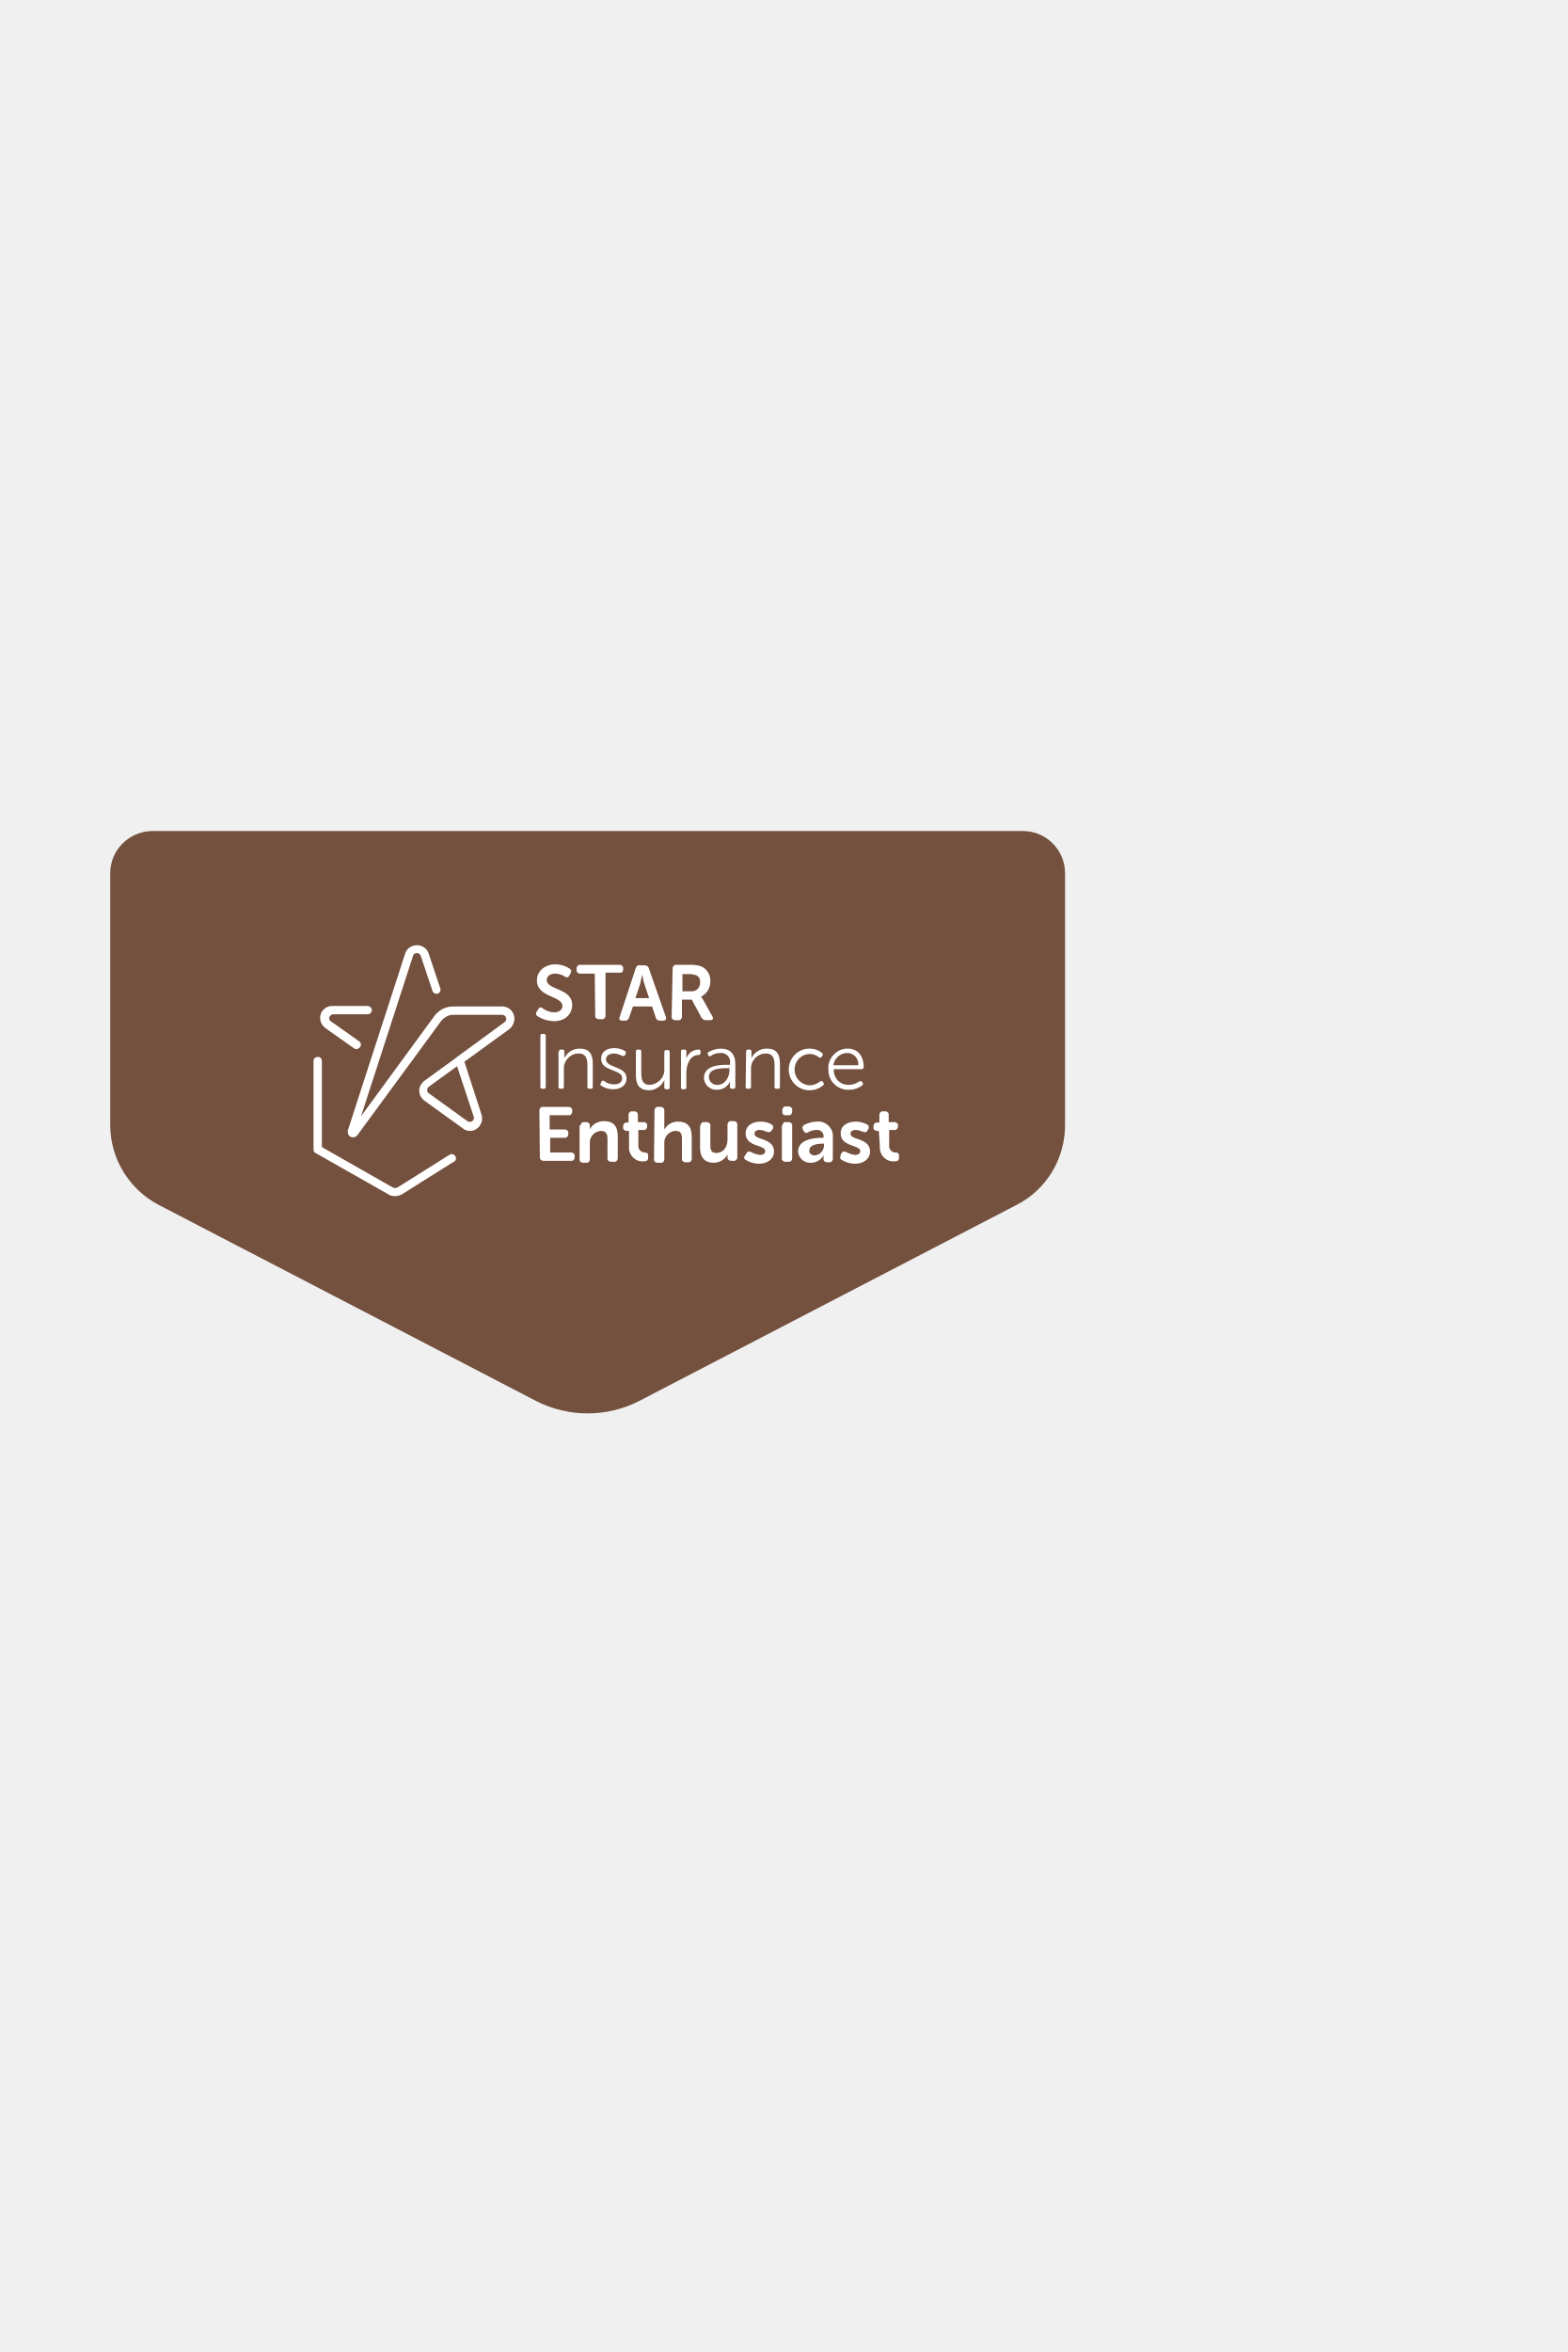
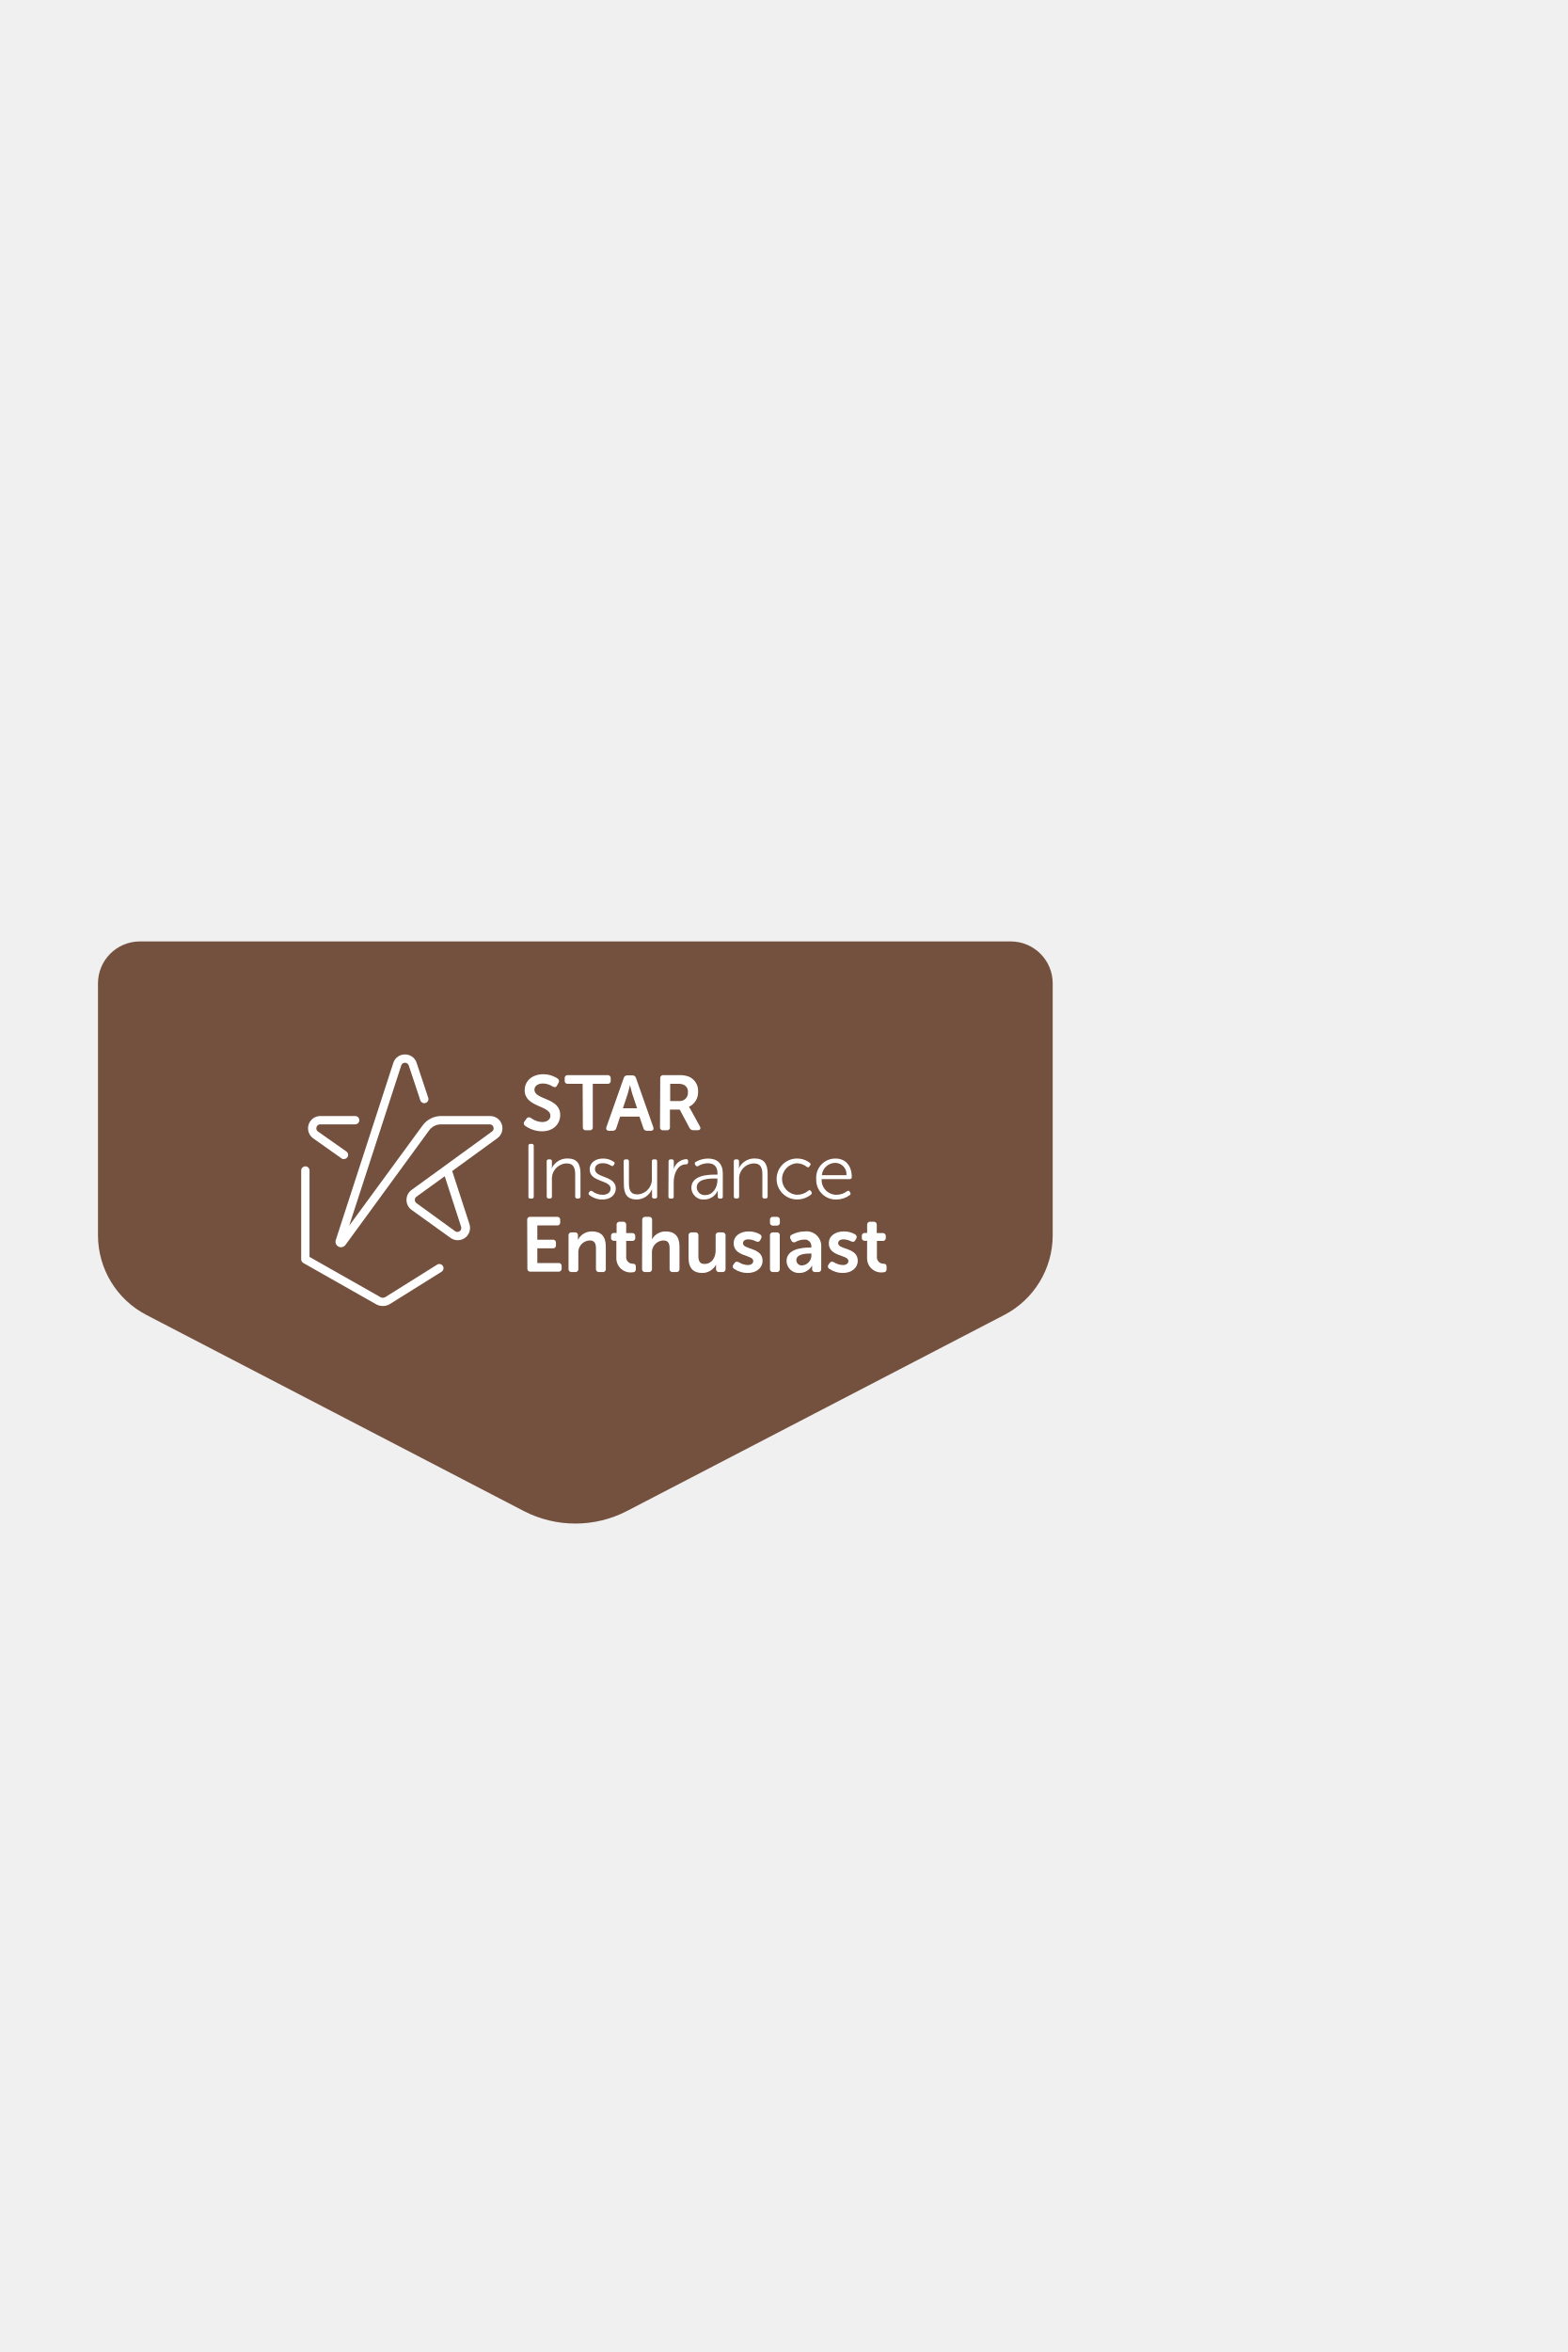
- <svg xmlns="http://www.w3.org/2000/svg" version="1.1" id="Layer_1" x="0px" y="0px" viewBox="0 0 320 480" style="enable-background:new 0 0 320 480;" xml:space="preserve">
-   <style type="text/css">
- 	.st0{fill:none;}
- 	.st1{fill:#74503E;}
- 	.st2{fill:#FFFFFF;}
- </style>
-   <rect x="0.6" y="0" class="st0" width="320" height="480" />
-   <path class="st1" d="M22.5,178.2v51.4c0,6.8,3.8,13.1,9.9,16.3l77,40c6.6,3.4,14.5,3.4,21.1,0l77-40c6.1-3.1,9.9-9.4,9.9-16.3v-51.4  c0-4.7-3.8-8.6-8.6-8.6H31C26.3,169.7,22.5,173.5,22.5,178.2C22.5,178.2,22.5,178.2,22.5,178.2z" />
-   <path class="st2" d="M109.6,206.4l0.3-0.5c0.3-0.4,0.5-0.4,0.9-0.1c0.7,0.5,1.5,0.8,2.3,0.8c1,0,1.7-0.5,1.7-1.3  c0-2.1-5.2-1.7-5.2-5.2c0-2,1.7-3.3,3.8-3.3c1,0,2,0.3,2.9,0.9c0.3,0.2,0.4,0.5,0.2,0.8c0,0,0,0,0,0.1l-0.3,0.5  c-0.2,0.5-0.6,0.4-0.9,0.2c-0.6-0.4-1.3-0.6-2-0.6c-1,0-1.7,0.5-1.7,1.3c0,2.1,5.2,1.6,5.2,5.1c0,1.8-1.4,3.3-3.7,3.3  c-1.2,0-2.5-0.4-3.5-1.1C109.4,207.1,109.3,206.7,109.6,206.4C109.5,206.4,109.6,206.4,109.6,206.4z" />
-   <path class="st2" d="M121.4,198.7h-3c-0.3,0-0.6-0.2-0.7-0.5c0-0.1,0-0.1,0-0.2v-0.4c0-0.3,0.2-0.6,0.5-0.7c0.1,0,0.1,0,0.2,0h8.1  c0.3,0,0.6,0.2,0.7,0.5c0,0,0,0.1,0,0.1v0.4c0,0.3-0.2,0.6-0.5,0.6c0,0-0.1,0-0.1,0h-3v8.8c0,0.3-0.2,0.6-0.5,0.7  c-0.1,0-0.1,0-0.2,0h-0.7c-0.3,0-0.6-0.2-0.7-0.5c0-0.1,0-0.1,0-0.2L121.4,198.7z" />
-   <path class="st2" d="M129.8,197.5c0.1-0.3,0.4-0.6,0.8-0.5h1c0.3,0,0.7,0.2,0.8,0.5l3.5,10c0.2,0.5-0.1,0.8-0.5,0.8h-0.7  c-0.3,0-0.7-0.2-0.8-0.5l-0.8-2.4h-3.9l-0.8,2.3c-0.1,0.3-0.4,0.6-0.7,0.6h-0.7c-0.5,0-0.7-0.3-0.5-0.8L129.8,197.5z M132.5,203.7  l-1-3c-0.2-0.6-0.4-1.8-0.4-1.8l0,0c0,0-0.3,1.1-0.4,1.8l-1,3H132.5z" />
-   <path class="st2" d="M137.3,197.6c0-0.3,0.2-0.6,0.5-0.7c0,0,0.1,0,0.1,0h3.1c0.7,0,1.5,0.1,2.1,0.3c1.2,0.5,2,1.8,1.9,3.1  c0,1.3-0.7,2.5-1.9,3.1l0,0c0.1,0.2,0.3,0.4,0.4,0.6l1.9,3.4c0.3,0.5,0.1,0.8-0.5,0.8H144c-0.3,0-0.6-0.2-0.8-0.5l-2-3.7h-2v3.5  c0,0.3-0.2,0.6-0.5,0.7c-0.1,0-0.1,0-0.2,0h-0.7c-0.3,0-0.6-0.2-0.7-0.5c0-0.1,0-0.1,0-0.2L137.3,197.6z M141.1,202.3  c0.9,0.1,1.7-0.6,1.8-1.5c0-0.1,0-0.2,0-0.3c0.1-0.7-0.3-1.3-0.9-1.5c-0.4-0.1-0.8-0.2-1.2-0.2h-1.5v3.5L141.1,202.3z" />
-   <path class="st2" d="M110.3,211.4c0-0.2,0.1-0.4,0.3-0.4c0,0,0.1,0,0.1,0h0.3c0.2,0,0.4,0.1,0.4,0.3c0,0,0,0.1,0,0.1v10.4  c0,0.2-0.1,0.4-0.3,0.4c0,0,0,0-0.1,0h-0.3c-0.2,0-0.4-0.1-0.4-0.3c0,0,0,0,0-0.1V211.4z" />
-   <path class="st2" d="M114.1,214.6c0-0.2,0.1-0.4,0.3-0.4c0,0,0,0,0.1,0h0.3c0.2,0,0.4,0.1,0.4,0.3c0,0,0,0,0,0.1v0.9  c0,0.2,0,0.4-0.1,0.6l0,0c0.6-1.3,1.8-2.1,3.2-2.1c2,0,2.7,1.1,2.7,3.1v4.7c0,0.2-0.1,0.4-0.3,0.4c0,0,0,0-0.1,0h-0.3  c-0.2,0-0.4-0.1-0.4-0.3c0,0,0-0.1,0-0.1v-4.4c0-1.2-0.2-2.4-1.8-2.4c-1.7,0-3.1,1.5-3,3.2c0,0,0,0.1,0,0.1v3.5  c0,0.2-0.1,0.4-0.3,0.4c0,0,0,0-0.1,0h-0.3c-0.2,0-0.4-0.1-0.4-0.3c0,0,0,0,0-0.1V214.6z" />
-   <path class="st2" d="M122.7,220.9l0.1-0.2c0.1-0.2,0.3-0.2,0.5-0.1c0.6,0.5,1.3,0.7,2.1,0.7c0.9,0,1.6-0.4,1.6-1.3  c0-1.8-4.3-1.3-4.3-3.9c0-1.5,1.2-2.2,2.7-2.2c0.8,0,1.5,0.2,2.2,0.6c0.2,0.1,0.2,0.3,0.1,0.5c0,0,0,0,0,0.1l-0.1,0.2  c-0.1,0.2-0.3,0.2-0.5,0.2c0,0,0,0-0.1,0c-0.5-0.3-1.1-0.5-1.7-0.5c-0.8,0-1.6,0.4-1.6,1.2c0,1.8,4.2,1.3,4.2,3.9  c0,1.3-1.1,2.2-2.7,2.2c-1,0-1.9-0.3-2.7-0.9C122.6,221.3,122.6,221.1,122.7,220.9C122.7,220.9,122.7,220.9,122.7,220.9z" />
-   <path class="st2" d="M129.8,214.6c0-0.2,0.1-0.4,0.3-0.4c0,0,0.1,0,0.1,0h0.3c0.2,0,0.4,0.1,0.4,0.3c0,0,0,0,0,0.1v4.4  c0,1.2,0.2,2.4,1.7,2.4c1.7-0.1,3.1-1.5,3-3.2c0,0,0-0.1,0-0.1v-3.4c0-0.2,0.1-0.4,0.3-0.4c0,0,0,0,0.1,0h0.3c0.2,0,0.4,0.1,0.4,0.3  c0,0,0,0,0,0.1v7.2c0,0.2-0.1,0.4-0.3,0.4c0,0-0.1,0-0.1,0H136c-0.2,0-0.4-0.1-0.4-0.3c0,0,0-0.1,0-0.1v-0.9c0-0.2,0-0.4,0-0.6l0,0  c-0.5,1.2-1.8,2.1-3.1,2.1c-1.9,0-2.7-1-2.7-3.1L129.8,214.6z" />
-   <path class="st2" d="M139,214.6c0-0.2,0.1-0.4,0.3-0.4c0,0,0,0,0.1,0h0.3c0.2,0,0.4,0.1,0.4,0.3c0,0,0,0,0,0.1v1.1  c0,0.2,0,0.4-0.1,0.6l0,0c0.3-1.2,1.3-2.1,2.6-2.1c0.3,0,0.4,0.1,0.4,0.4v0.3c0,0.3-0.2,0.4-0.4,0.4c-1.7,0-2.5,1.9-2.5,3.6v3  c0,0.2-0.1,0.4-0.3,0.4c0,0,0,0-0.1,0h-0.3c-0.2,0-0.4-0.1-0.4-0.3c0,0,0,0,0-0.1L139,214.6z" />
-   <path class="st2" d="M148.5,217.3h0.5V217c0.2-1-0.5-1.9-1.5-2.1c-0.2,0-0.3,0-0.5,0c-0.7,0-1.4,0.2-1.9,0.6  c-0.2,0.1-0.4,0.1-0.5-0.1c0,0,0,0,0,0l-0.1-0.2c-0.1-0.2-0.1-0.4,0.1-0.5c0,0,0,0,0,0c0.8-0.4,1.6-0.7,2.5-0.7c1.9,0,3,1.1,3,3.1  v4.7c0,0.2-0.1,0.4-0.3,0.4c0,0,0,0-0.1,0h-0.3c-0.2,0-0.4-0.1-0.4-0.3c0,0,0-0.1,0-0.1v-0.6c0-0.2,0-0.4,0.1-0.6l0,0  c-0.5,1.1-1.5,1.8-2.7,1.8c-1.3,0.1-2.5-0.8-2.7-2.2c0,0,0-0.1,0-0.1C143.6,217.4,146.9,217.3,148.5,217.3z M146.5,221.4  c1.5,0,2.4-1.6,2.4-3v-0.4h-0.4c-1.3,0-3.8,0-3.8,1.8c0,0.9,0.8,1.6,1.6,1.6C146.4,221.5,146.4,221.5,146.5,221.4L146.5,221.4z" />
-   <path class="st2" d="M152.3,214.6c0-0.2,0.1-0.4,0.3-0.4c0,0,0.1,0,0.1,0h0.3c0.2,0,0.4,0.1,0.4,0.3c0,0,0,0,0,0.1v0.9  c0,0.2,0,0.4-0.1,0.6l0,0c0.6-1.3,1.8-2.1,3.2-2.1c2,0,2.7,1.1,2.7,3.1v4.7c0,0.2-0.1,0.4-0.3,0.4c0,0-0.1,0-0.1,0h-0.3  c-0.2,0-0.4-0.1-0.4-0.3c0,0,0-0.1,0-0.1v-4.4c0-1.2-0.2-2.4-1.8-2.4c-1.7,0-3.1,1.5-3,3.2c0,0,0,0.1,0,0.1v3.5  c0,0.2-0.1,0.4-0.3,0.4c0,0,0,0-0.1,0h-0.3c-0.2,0-0.4-0.1-0.4-0.3c0,0,0,0,0-0.1L152.3,214.6z" />
-   <path class="st2" d="M165.2,214c1,0,1.9,0.3,2.6,0.9c0.2,0.1,0.2,0.3,0.1,0.5c0,0,0,0.1-0.1,0.1l-0.1,0.2c-0.1,0.2-0.3,0.2-0.5,0.1  c-0.6-0.5-1.3-0.7-2-0.7c-1.8,0.1-3.1,1.6-3,3.4c0.1,1.6,1.4,2.9,3,3c0.8,0,1.6-0.3,2.2-0.8c0.1-0.1,0.3-0.1,0.5,0  c0,0,0.1,0.1,0.1,0.1l0.1,0.2c0.1,0.2,0.1,0.4-0.1,0.5c-0.8,0.7-1.8,1-2.8,1c-2.3,0-4.2-1.9-4.2-4.2C161,215.9,162.9,214,165.2,214  L165.2,214z" />
-   <path class="st2" d="M173,214c2.1,0,3.3,1.5,3.3,3.8c0,0.2-0.2,0.4-0.4,0.4c0,0,0,0,0,0h-5.7c-0.1,1.7,1.1,3.1,2.8,3.2  c0.1,0,0.2,0,0.3,0c0.8,0,1.5-0.3,2.1-0.7c0.1-0.1,0.3-0.1,0.5,0c0,0,0,0.1,0.1,0.1l0.1,0.2c0.1,0.2,0.1,0.4-0.1,0.5c0,0,0,0,0,0  c-0.8,0.6-1.7,0.9-2.7,0.9c-2.2,0.1-4.1-1.6-4.2-3.8c0-0.1,0-0.2,0-0.4c-0.2-2.1,1.5-4,3.6-4.2C172.8,214,172.9,214,173,214z   M175.2,217.4c0.1-1.3-0.8-2.4-2.1-2.5c-0.1,0-0.1,0-0.2,0c-1.4,0-2.6,1.1-2.8,2.5H175.2z" />
-   <path class="st2" d="M110.1,226.6c0-0.3,0.2-0.6,0.5-0.7c0,0,0.1,0,0.1,0h5.4c0.3,0,0.6,0.2,0.7,0.5c0,0,0,0.1,0,0.1v0.4  c0,0.3-0.2,0.6-0.5,0.7c0,0-0.1,0-0.1,0h-4v2.9h3.1c0.3,0,0.6,0.2,0.7,0.5c0,0,0,0.1,0,0.1v0.4c0,0.3-0.2,0.6-0.5,0.7  c0,0-0.1,0-0.1,0h-3.1v3h4.3c0.3,0,0.6,0.2,0.7,0.5c0,0,0,0.1,0,0.1v0.4c0,0.3-0.2,0.6-0.5,0.7c-0.1,0-0.1,0-0.2,0h-5.7  c-0.3,0-0.6-0.2-0.7-0.5c0-0.1,0-0.1,0-0.2L110.1,226.6z" />
-   <path class="st2" d="M118.5,229.7c0-0.3,0.2-0.6,0.5-0.7c0,0,0.1,0,0.1,0h0.6c0.3,0,0.6,0.2,0.7,0.5c0,0,0,0.1,0,0.1v0.5  c0,0.1,0,0.2,0,0.4l0,0c0.5-1.1,1.7-1.7,2.9-1.7c1.8,0,2.8,0.9,2.8,3.1v4.5c0,0.3-0.2,0.6-0.5,0.7c-0.1,0-0.1,0-0.2,0h-0.7  c-0.3,0-0.6-0.2-0.7-0.5c0,0,0-0.1,0-0.1v-4.1c0-1-0.3-1.6-1.3-1.6c-1.3,0-2.4,1.2-2.3,2.5c0,0.1,0,0.1,0,0.2v3.1  c0,0.3-0.2,0.6-0.5,0.7c-0.1,0-0.1,0-0.2,0h-0.7c-0.3,0-0.6-0.2-0.7-0.5c0-0.1,0-0.1,0-0.2V229.7z" />
-   <path class="st2" d="M128.3,230.8h-0.4c-0.3,0-0.6-0.2-0.7-0.5c0-0.1,0-0.1,0-0.2v-0.3c0-0.3,0.2-0.6,0.5-0.7c0,0,0.1,0,0.1,0h0.5  v-1.6c0-0.3,0.2-0.6,0.5-0.7c0,0,0.1,0,0.1,0h0.6c0.3,0,0.6,0.2,0.7,0.5c0,0,0,0.1,0,0.1v1.6h1.2c0.3,0,0.6,0.2,0.7,0.5  c0,0,0,0.1,0,0.1v0.3c0,0.3-0.2,0.6-0.5,0.7c0,0-0.1,0-0.1,0h-1.2v3.1c-0.1,0.7,0.4,1.4,1.2,1.5c0,0,0.1,0,0.1,0  c0.5,0,0.7,0.2,0.7,0.6v0.5c0,0.5-0.3,0.7-0.8,0.7c-1.6,0.2-3-1-3.1-2.6c0-0.1,0-0.3,0-0.4V230.8z" />
-   <path class="st2" d="M133.6,226.6c0-0.3,0.2-0.6,0.5-0.7c0,0,0.1,0,0.1,0h0.7c0.3,0,0.6,0.2,0.7,0.5c0,0,0,0.1,0,0.1v3.3  c0,0.2,0,0.5,0,0.7l0,0c0.6-1,1.6-1.6,2.8-1.6c1.8,0,2.8,0.9,2.8,3.1v4.5c0,0.3-0.2,0.6-0.5,0.7c0,0-0.1,0-0.1,0h-0.7  c-0.3,0-0.6-0.2-0.7-0.5c0-0.1,0-0.1,0-0.2v-4.1c0-1-0.2-1.6-1.3-1.6c-1.3,0-2.4,1.2-2.3,2.5c0,0.1,0,0.1,0,0.2v3.1  c0,0.3-0.2,0.6-0.5,0.7c-0.1,0-0.1,0-0.2,0h-0.7c-0.3,0-0.6-0.2-0.7-0.5c0-0.1,0-0.1,0-0.2L133.6,226.6z" />
-   <path class="st2" d="M143,229.7c0-0.3,0.2-0.6,0.5-0.7c0,0,0.1,0,0.1,0h0.7c0.3,0,0.6,0.2,0.7,0.5c0,0,0,0.1,0,0.1v4.1  c0,1,0.2,1.6,1.2,1.6c1.5,0,2.3-1.3,2.3-2.7v-3.1c0-0.3,0.2-0.6,0.5-0.7c0,0,0.1,0,0.1,0h0.7c0.3,0,0.6,0.2,0.7,0.5c0,0,0,0.1,0,0.1  v6.8c0,0.3-0.2,0.6-0.5,0.7c-0.1,0-0.1,0-0.2,0h-0.6c-0.3,0-0.6-0.2-0.7-0.5c0-0.1,0-0.1,0-0.2V236c0-0.1,0-0.2,0-0.4l0,0  c-0.5,1-1.6,1.7-2.8,1.7c-1.7,0-2.8-0.9-2.8-3.1V229.7z" />
-   <path class="st2" d="M152.2,235.6l0.2-0.3c0.2-0.3,0.5-0.4,0.9-0.2c0.5,0.3,1.2,0.5,1.8,0.6c0.7,0,1.1-0.3,1.1-0.8  c0-1.3-4-0.8-4-3.6c0-1.6,1.4-2.4,3.1-2.4c0.8,0,1.6,0.2,2.2,0.6c0.3,0.1,0.4,0.5,0.3,0.8c0,0,0,0.1-0.1,0.1l-0.2,0.3  c-0.2,0.4-0.5,0.4-0.9,0.3c-0.5-0.2-1-0.4-1.5-0.4c-0.7,0-1.1,0.3-1.1,0.8c0,1.3,4,0.8,4,3.6c0,1.4-1.2,2.5-3.1,2.5  c-1,0-1.9-0.3-2.7-0.8c-0.3-0.1-0.4-0.5-0.2-0.8C152.2,235.7,152.2,235.7,152.2,235.6z" />
-   <path class="st2" d="M159.7,227v-0.5c0-0.3,0.2-0.6,0.5-0.7c0,0,0.1,0,0.1,0h0.7c0.3,0,0.6,0.2,0.7,0.5c0,0,0,0.1,0,0.1v0.5  c0,0.3-0.2,0.6-0.5,0.7c-0.1,0-0.1,0-0.2,0h-0.7c-0.3,0-0.6-0.2-0.6-0.5C159.7,227.1,159.7,227,159.7,227z M159.7,229.7  c0-0.3,0.2-0.6,0.5-0.7c0,0,0.1,0,0.1,0h0.7c0.3,0,0.6,0.2,0.7,0.5c0,0,0,0.1,0,0.1v6.8c0,0.3-0.2,0.6-0.5,0.7c-0.1,0-0.1,0-0.2,0  h-0.7c-0.3,0-0.6-0.2-0.7-0.5c0-0.1,0-0.1,0-0.2V229.7z" />
-   <path class="st2" d="M167.8,232.2h0.3V232c0.1-0.7-0.5-1.4-1.2-1.4c-0.1,0-0.2,0-0.3,0c-0.6,0-1.2,0.2-1.7,0.5  c-0.3,0.2-0.6,0.1-0.8-0.2c0,0,0-0.1-0.1-0.1l-0.1-0.3c-0.2-0.3-0.1-0.6,0.1-0.8c0,0,0.1,0,0.1-0.1c0.8-0.4,1.7-0.7,2.6-0.7  c1.6-0.2,3.1,1,3.3,2.6c0,0.2,0,0.4,0,0.6v4.4c0,0.3-0.2,0.6-0.5,0.7c-0.1,0-0.1,0-0.2,0h-0.5c-0.3,0-0.6-0.2-0.7-0.5  c0-0.1,0-0.1,0-0.2v-0.3c0-0.1,0-0.2,0-0.4l0,0c-0.5,0.9-1.5,1.5-2.5,1.5c-1.4,0.1-2.6-0.9-2.7-2.3c0,0,0-0.1,0-0.1  C163,232.6,166,232.2,167.8,232.2z M166.3,235.8c1.1-0.1,1.9-1,1.9-2.1v-0.3h-0.3c-1,0-2.7,0.2-2.7,1.4  C165.1,235.3,165.6,235.8,166.3,235.8C166.2,235.8,166.2,235.8,166.3,235.8L166.3,235.8z" />
-   <path class="st2" d="M171.6,235.6l0.2-0.3c0.2-0.3,0.5-0.4,0.9-0.2c0.5,0.3,1.2,0.5,1.8,0.6c0.7,0,1.1-0.3,1.1-0.8  c0-1.3-4-0.8-4-3.6c0-1.6,1.4-2.4,3.1-2.4c0.8,0,1.6,0.2,2.3,0.6c0.3,0.1,0.4,0.5,0.3,0.8c0,0,0,0.1-0.1,0.1l-0.1,0.3  c-0.2,0.4-0.5,0.4-0.9,0.3c-0.5-0.2-1-0.4-1.5-0.4c-0.7,0-1.1,0.3-1.1,0.8c0,1.3,4,0.8,4,3.6c0,1.4-1.2,2.5-3.1,2.5  c-1,0-1.9-0.3-2.7-0.8c-0.3-0.1-0.4-0.5-0.2-0.8C171.6,235.7,171.6,235.7,171.6,235.6z" />
-   <path class="st2" d="M179.4,230.8H179c-0.3,0-0.6-0.2-0.7-0.5c0-0.1,0-0.1,0-0.2v-0.3c0-0.3,0.2-0.6,0.5-0.7c0.1,0,0.1,0,0.2,0h0.5  v-1.6c0-0.3,0.2-0.6,0.5-0.7c0,0,0.1,0,0.1,0h0.6c0.3,0,0.6,0.2,0.7,0.5c0,0,0,0.1,0,0.1v1.6h1.2c0.3,0,0.6,0.2,0.7,0.5  c0,0,0,0.1,0,0.1v0.3c0,0.3-0.2,0.6-0.5,0.7c0,0-0.1,0-0.1,0h-1.2v3.1c-0.1,0.7,0.4,1.4,1.1,1.5c0.1,0,0.1,0,0.2,0  c0.5,0,0.7,0.2,0.7,0.6v0.5c0,0.5-0.3,0.7-0.8,0.7c-1.6,0.2-3-1-3.1-2.6c0-0.1,0-0.3,0-0.4L179.4,230.8z" />
-   <path class="st2" d="M72.1,232.1c-0.2,0-0.4,0-0.5-0.1c-0.5-0.2-0.7-0.8-0.6-1.3l11.7-36.1c0.3-1,1.3-1.7,2.4-1.7l0,0  c1.1,0,2.1,0.7,2.4,1.7l2.4,7.2c0.1,0.5-0.2,0.9-0.6,1c-0.4,0.1-0.8-0.1-1-0.5l-2.4-7.2c-0.1-0.3-0.4-0.6-0.8-0.6l0,0  c-0.4,0-0.7,0.2-0.8,0.6l-10.6,32.7l15-20.5c0.9-1.2,2.3-1.9,3.8-1.9h10c1.4,0,2.5,1.1,2.5,2.5c0,0.8-0.4,1.6-1,2.1l-9.1,6.6  l-0.1,0.1l3.5,10.8c0.4,1.3-0.3,2.7-1.6,3.2c-0.8,0.2-1.6,0.1-2.2-0.4l-7.9-5.7c-1.1-0.8-1.4-2.4-0.5-3.5c0.2-0.2,0.3-0.4,0.5-0.5  l6.6-4.8l0.1-0.1l9.7-7.1c0.3-0.2,0.4-0.6,0.3-0.9c-0.1-0.3-0.4-0.6-0.8-0.6h-10c-0.9,0-1.8,0.5-2.4,1.2L73,231.6  C72.8,231.9,72.5,232.1,72.1,232.1z M93.3,217.6l-5.8,4.2c-0.2,0.2-0.3,0.4-0.3,0.7c0,0.3,0.1,0.5,0.3,0.6l7.9,5.7  c0.3,0.2,0.7,0.2,1,0c0.3-0.2,0.4-0.6,0.3-0.9L93.3,217.6z" />
-   <path class="st2" d="M72.7,214.1c-0.2,0-0.3-0.1-0.5-0.2l-5.8-4.1c-1.1-0.8-1.4-2.4-0.6-3.5c0.5-0.6,1.2-1,2-1H75  c0.5,0,0.9,0.4,0.9,0.8c0,0.5-0.4,0.9-0.8,0.9c0,0,0,0,0,0h-7.1c-0.4,0-0.8,0.4-0.8,0.8c0,0.3,0.1,0.5,0.3,0.6l5.8,4.1  c0.4,0.3,0.5,0.8,0.2,1.2c0,0,0,0,0,0C73.2,214,73,214.1,72.7,214.1z" />
-   <path class="st2" d="M80.6,244.1c-0.5,0-1-0.1-1.4-0.4l-14.8-8.4c-0.3-0.1-0.4-0.4-0.4-0.7v-18.1c0-0.5,0.4-0.8,0.9-0.8  c0.5,0,0.8,0.4,0.8,0.8v17.6l14.4,8.2c0.3,0.2,0.8,0.2,1.1,0l10.5-6.6c0.4-0.3,0.9-0.2,1.2,0.2c0.3,0.4,0.2,0.9-0.2,1.2  c0,0,0,0-0.1,0l-10.5,6.6C81.6,244,81.1,244.1,80.6,244.1z" />
-   <rect x="0.6" y="0" class="st0" width="320" height="480" />
+ <svg xmlns="http://www.w3.org/2000/svg" id="Layer_1" data-name="Layer 1" viewBox="0 0 320 480">
+   <defs>
+     <style>.cls-1{fill:#74503e;}.cls-2{fill:#fff;}.cls-3{fill:none;}</style>
+   </defs>
+   <path class="cls-1" d="M20,200.69v51.4a18.34,18.34,0,0,0,9.89,16.27l77,40a22.92,22.92,0,0,0,21.1,0l77-40a18.34,18.34,0,0,0,9.89-16.27v-51.4a8.56,8.56,0,0,0-8.56-8.56H28.56A8.56,8.56,0,0,0,20,200.69Z" />
+   <path class="cls-2" d="M107.11,228.81l.35-.5c.26-.35.53-.37.92-.15a3.94,3.94,0,0,0,2.29.83c1,0,1.68-.53,1.68-1.29,0-2.14-5.25-1.69-5.25-5.2,0-2,1.65-3.27,3.79-3.27a5.2,5.2,0,0,1,2.9.86.62.62,0,0,1,.21.9l-.29.53c-.23.46-.57.39-.9.22a3.68,3.68,0,0,0-2-.62c-1,0-1.72.51-1.72,1.27,0,2.11,5.26,1.57,5.26,5.15,0,1.83-1.37,3.34-3.73,3.34a6,6,0,0,1-3.46-1.15A.6.6,0,0,1,107.11,228.81Z" />
+   <path class="cls-2" d="M118.93,221.18h-3a.58.58,0,0,1-.66-.65v-.44a.59.59,0,0,1,.66-.67H124a.6.6,0,0,1,.66.67v.44a.58.58,0,0,1-.66.65h-3V230a.59.59,0,0,1-.66.67h-.72a.59.59,0,0,1-.65-.67Z" />
+   <path class="cls-2" d="M127.32,220a.73.73,0,0,1,.75-.54h1a.72.72,0,0,1,.75.54l3.52,10c.16.46,0,.77-.54.77h-.73a.71.71,0,0,1-.74-.54l-.8-2.35h-3.95l-.77,2.33a.72.72,0,0,1-.75.56h-.73c-.49,0-.7-.31-.54-.77Zm2.72,6.17-1-3c-.19-.64-.45-1.75-.45-1.75h0s-.25,1.11-.44,1.75l-1,3Z" />
+   <path class="cls-2" d="M134.77,220.09a.59.59,0,0,1,.65-.67h3.05a5.24,5.24,0,0,1,2.14.3,3.15,3.15,0,0,1,1.89,3.08,3.27,3.27,0,0,1-1.87,3.08v0a4.62,4.62,0,0,1,.36.59l1.86,3.39c.27.46.06.8-.46.8h-.86a.83.83,0,0,1-.78-.46l-2-3.75h-2V230a.59.59,0,0,1-.65.67h-.73a.59.59,0,0,1-.65-.67Zm3.87,4.61a1.65,1.65,0,0,0,1.78-1.79,1.53,1.53,0,0,0-.89-1.54,2.93,2.93,0,0,0-1.22-.19H136.8v3.52Z" />
+   <path class="cls-2" d="M107.86,233.85a.35.35,0,0,1,.38-.4h.33a.36.36,0,0,1,.38.4v10.36a.36.36,0,0,1-.38.4h-.33a.35.35,0,0,1-.38-.4Z" />
+   <path class="cls-2" d="M111.59,237a.36.36,0,0,1,.4-.39h.29a.35.35,0,0,1,.38.39v.92a2.34,2.34,0,0,1-.07.57h0a3.51,3.51,0,0,1,3.22-2.07c2,0,2.68,1.12,2.68,3.09v4.68a.37.37,0,0,1-.4.4h-.3a.35.35,0,0,1-.38-.4v-4.4c0-1.25-.21-2.36-1.75-2.36a3.1,3.1,0,0,0-3,3.25v3.51a.35.35,0,0,1-.38.4H112a.37.37,0,0,1-.4-.4Z" />
+   <path class="cls-2" d="M120.24,243.34l.13-.16c.14-.19.31-.21.54-.07a3.46,3.46,0,0,0,2.11.73c.89,0,1.62-.44,1.62-1.28,0-1.79-4.27-1.25-4.27-3.89,0-1.47,1.25-2.23,2.71-2.23a3.67,3.67,0,0,1,2.19.65.33.33,0,0,1,.11.52l-.11.17c-.13.23-.32.24-.54.11a3,3,0,0,0-1.71-.5c-.84,0-1.57.36-1.57,1.23,0,1.84,4.25,1.26,4.25,3.92,0,1.32-1.11,2.26-2.7,2.26a4.22,4.22,0,0,1-2.7-.92A.36.36,0,0,1,120.24,243.34Z" />
+   <path class="cls-2" d="M127.3,237a.35.35,0,0,1,.38-.39h.3a.36.36,0,0,1,.4.39v4.4c0,1.25.19,2.36,1.73,2.36a3.1,3.1,0,0,0,2.95-3.33V237a.35.35,0,0,1,.39-.39h.31a.35.35,0,0,1,.38.39v7.19a.35.35,0,0,1-.38.4h-.29a.35.35,0,0,1-.38-.4v-.92a3.23,3.23,0,0,1,0-.57h0A3.45,3.45,0,0,1,130,244.8c-1.88,0-2.66-1-2.66-3.1Z" />
+   <path class="cls-2" d="M136.47,237a.36.36,0,0,1,.4-.39h.29a.35.35,0,0,1,.38.39v1.08a3,3,0,0,1-.07.64h0a2.87,2.87,0,0,1,2.58-2.16c.28,0,.41.13.41.38v.28c0,.26-.18.4-.45.4-1.68,0-2.49,1.92-2.49,3.59v3a.35.35,0,0,1-.38.4h-.3a.37.37,0,0,1-.4-.4Z" />
+   <path class="cls-2" d="M146,239.72h.46v-.25c0-1.54-.84-2.07-2-2.07a3.75,3.75,0,0,0-1.93.56.37.37,0,0,1-.54-.13l-.1-.16a.37.37,0,0,1,.11-.54,5,5,0,0,1,2.54-.69c1.91,0,3,1.06,3,3.06v4.71a.35.35,0,0,1-.38.4h-.25a.35.35,0,0,1-.4-.4v-.64a3.24,3.24,0,0,1,0-.6h0a3,3,0,0,1-2.69,1.83,2.46,2.46,0,0,1-2.7-2.34C141.11,239.86,144.44,239.72,146,239.72Zm-2,4.17c1.54,0,2.44-1.58,2.44-3v-.38H146c-1.26,0-3.78.05-3.78,1.84A1.6,1.6,0,0,0,144,243.89Z" />
+   <path class="cls-2" d="M149.78,237a.36.36,0,0,1,.4-.39h.28a.36.36,0,0,1,.39.39v.92a2.34,2.34,0,0,1-.07.57h0a3.53,3.53,0,0,1,3.22-2.07c2,0,2.69,1.12,2.69,3.09v4.68a.37.37,0,0,1-.4.4H156a.35.35,0,0,1-.38-.4v-4.4c0-1.25-.21-2.36-1.75-2.36a3.09,3.09,0,0,0-3,3.25v3.51a.35.35,0,0,1-.38.4h-.3a.37.37,0,0,1-.4-.4Z" />
+   <path class="cls-2" d="M162.68,236.44a4.14,4.14,0,0,1,2.65.9.34.34,0,0,1,0,.54l-.11.17c-.14.23-.32.23-.54.08a3.3,3.3,0,0,0-2-.73,3.22,3.22,0,0,0,0,6.43A3.52,3.52,0,0,0,165,243a.32.32,0,0,1,.53.09l.11.16a.38.38,0,0,1-.1.54,4.43,4.43,0,0,1-2.84,1,4.18,4.18,0,1,1,0-8.36Z" />
+   <path class="cls-2" d="M170.54,236.44c2.13,0,3.33,1.53,3.33,3.8a.4.4,0,0,1-.41.4h-5.74a3,3,0,0,0,3.09,3.19,3.43,3.43,0,0,0,2.09-.73c.23-.14.4-.11.53.09l.12.19a.37.37,0,0,1-.11.53,4.57,4.57,0,0,1-2.66.89,4,4,0,0,1-4.17-4.18A3.89,3.89,0,0,1,170.54,236.44Zm2.24,3.39a2.3,2.3,0,0,0-2.27-2.51,2.76,2.76,0,0,0-2.75,2.51Z" />
+   <path class="cls-2" d="M107.61,249a.59.59,0,0,1,.65-.67h5.42a.61.61,0,0,1,.67.67v.44a.59.59,0,0,1-.67.65h-4V253h3.14a.59.59,0,0,1,.66.65v.45a.59.59,0,0,1-.66.66h-3.14v3h4.3a.59.59,0,0,1,.66.65v.44a.6.6,0,0,1-.66.67h-5.68a.59.59,0,0,1-.65-.67Z" />
+   <path class="cls-2" d="M116.05,252.17a.58.58,0,0,1,.65-.66h.62a.58.58,0,0,1,.65.66v.49a2.75,2.75,0,0,1,0,.37h0a3.15,3.15,0,0,1,2.87-1.72c1.79,0,2.82.94,2.82,3.08v4.54a.59.59,0,0,1-.66.67h-.69a.6.6,0,0,1-.66-.67V254.8c0-1-.26-1.65-1.27-1.65a2.42,2.42,0,0,0-2.33,2.65v3.13a.59.59,0,0,1-.65.67h-.7a.59.59,0,0,1-.65-.67Z" />
+   <path class="cls-2" d="M125.81,253.22h-.43a.58.58,0,0,1-.65-.67v-.27a.59.59,0,0,1,.67-.66h.46V250a.6.6,0,0,1,.66-.67h.64a.6.6,0,0,1,.66.67v1.65H129a.6.6,0,0,1,.67.66v.27a.59.59,0,0,1-.66.67h-1.19v3.14a1.33,1.33,0,0,0,1.31,1.51c.49,0,.66.2.66.65V259c0,.47-.27.67-.82.67a2.9,2.9,0,0,1-3.16-3Z" />
+   <path class="cls-2" d="M131.09,249a.61.61,0,0,1,.67-.67h.68a.6.6,0,0,1,.67.67v3.27a4.43,4.43,0,0,1-.05.68h0a3.2,3.2,0,0,1,2.81-1.64c1.79,0,2.83.94,2.83,3.08v4.54a.6.6,0,0,1-.67.67h-.68a.59.59,0,0,1-.67-.67V254.8c0-1-.25-1.65-1.27-1.65a2.42,2.42,0,0,0-2.33,2.69v3.09a.59.59,0,0,1-.67.67h-.68a.6.6,0,0,1-.67-.67Z" />
+   <path class="cls-2" d="M140.55,252.17a.59.59,0,0,1,.66-.66h.68a.59.59,0,0,1,.67.66v4.13c0,1,.25,1.65,1.25,1.65,1.46,0,2.27-1.29,2.27-2.73v-3.05a.59.59,0,0,1,.67-.66h.68a.6.6,0,0,1,.67.66v6.76a.6.6,0,0,1-.67.67h-.62a.59.59,0,0,1-.65-.67v-.48a2.33,2.33,0,0,1,0-.36h0a3.15,3.15,0,0,1-2.81,1.7c-1.73,0-2.8-.88-2.8-3.08Z" />
+   <path class="cls-2" d="M149.73,258.06l.19-.29c.24-.33.51-.36.91-.16a3.58,3.58,0,0,0,1.81.56c.69,0,1.12-.32,1.12-.83,0-1.31-4-.82-4-3.6,0-1.58,1.4-2.43,3.09-2.43a4.51,4.51,0,0,1,2.26.59.6.6,0,0,1,.23.89l-.15.29c-.2.38-.5.42-.89.25a3.62,3.62,0,0,0-1.54-.4c-.7,0-1.1.29-1.1.8,0,1.33,4,.81,4,3.57,0,1.42-1.21,2.49-3.08,2.49a4.76,4.76,0,0,1-2.7-.83A.57.57,0,0,1,149.73,258.06Z" />
+   <path class="cls-2" d="M157.17,249.47V249a.59.59,0,0,1,.65-.67h.7a.61.61,0,0,1,.67.67v.47a.59.59,0,0,1-.67.65h-.7A.58.58,0,0,1,157.17,249.47Zm0,2.7a.58.58,0,0,1,.65-.66h.7a.58.58,0,0,1,.65.66v6.76a.59.59,0,0,1-.65.67h-.7a.59.59,0,0,1-.65-.67Z" />
+   <path class="cls-2" d="M165.28,254.6h.33v-.19a1.32,1.32,0,0,0-1.5-1.43,3.65,3.65,0,0,0-1.69.46.59.59,0,0,1-.88-.27l-.16-.3a.59.59,0,0,1,.25-.89,5.71,5.71,0,0,1,2.65-.67,3,3,0,0,1,3.35,3.23v4.39a.59.59,0,0,1-.67.67h-.54a.59.59,0,0,1-.65-.67v-.32a1.72,1.72,0,0,1,0-.35h0a2.94,2.94,0,0,1-2.54,1.53,2.49,2.49,0,0,1-2.68-2.43C160.55,255,163.47,254.6,165.28,254.6Zm-1.51,3.65a2.06,2.06,0,0,0,1.86-2.13v-.3h-.33c-1,0-2.75.16-2.75,1.36A1.1,1.1,0,0,0,163.77,258.25Z" />
+   <path class="cls-2" d="M169.15,258.06l.19-.29c.23-.33.5-.36.9-.16a3.58,3.58,0,0,0,1.81.56c.7,0,1.13-.32,1.13-.83,0-1.31-4-.82-4-3.6,0-1.58,1.4-2.43,3.09-2.43a4.51,4.51,0,0,1,2.26.59.61.61,0,0,1,.24.89l-.16.29c-.19.38-.49.42-.89.25a3.57,3.57,0,0,0-1.54-.4c-.7,0-1.09.29-1.09.8,0,1.33,4,.81,4,3.57,0,1.42-1.21,2.49-3.08,2.49a4.79,4.79,0,0,1-2.7-.83A.57.57,0,0,1,169.15,258.06Z" />
+   <path class="cls-2" d="M177,253.22h-.43a.58.58,0,0,1-.65-.67v-.27a.59.59,0,0,1,.66-.66H177V250a.61.61,0,0,1,.67-.67h.63a.61.61,0,0,1,.67.67v1.65h1.17a.6.6,0,0,1,.67.66v.27a.59.59,0,0,1-.65.67H179v3.14a1.33,1.33,0,0,0,1.3,1.51c.49,0,.67.2.67.65V259c0,.47-.27.67-.83.67a2.89,2.89,0,0,1-3.15-3Z" />
+   <path class="cls-2" d="M69.61,254.54a1.08,1.08,0,0,1-.52-.13,1.11,1.11,0,0,1-.55-1.34l11.74-36.14a2.48,2.48,0,0,1,2.39-1.74h0a2.46,2.46,0,0,1,2.38,1.74l2.38,7.16a.85.85,0,0,1-1.61.53l-2.38-7.16a.78.78,0,0,0-.77-.57h0a.78.78,0,0,0-.77.56L71.28,250.14l15-20.48a4.67,4.67,0,0,1,3.76-1.9h10a2.5,2.5,0,0,1,1.48,4.53l-9.11,6.62-.1.09,3.52,10.83a2.51,2.51,0,0,1-3.86,2.8L84,246.91a2.52,2.52,0,0,1,0-4.06l6.61-4.79.1-.08,9.72-7.06a.78.78,0,0,0,.29-.9.77.77,0,0,0-.77-.56H90a3,3,0,0,0-2.39,1.21l-17.1,23.41A1.15,1.15,0,0,1,69.61,254.54Zm21.17-14.49L85,244.23a.81.81,0,0,0,0,1.3l7.88,5.72a.8.8,0,0,0,1.24-.9Z" />
+   <path class="cls-2" d="M70.21,236.57a.82.82,0,0,1-.49-.16l-5.81-4.11a2.51,2.51,0,0,1,1.47-4.54H72.5a.85.85,0,1,1,0,1.7H65.38a.77.77,0,0,0-.77.56.78.78,0,0,0,.29.9L70.71,235a.85.85,0,0,1-.5,1.54Z" />
+   <path class="cls-2" d="M78.13,266.53a2.81,2.81,0,0,1-1.37-.36l-14.85-8.42a.88.88,0,0,1-.43-.74V238.88a.85.85,0,1,1,1.7,0v17.63l14.42,8.18a1,1,0,0,0,1.09,0l10.54-6.6a.85.85,0,0,1,1.17.27.86.86,0,0,1-.27,1.18l-10.54,6.59A2.72,2.72,0,0,1,78.13,266.53Z" />
+   <rect class="cls-3" x="0.62" width="320" height="480" />
</svg>
